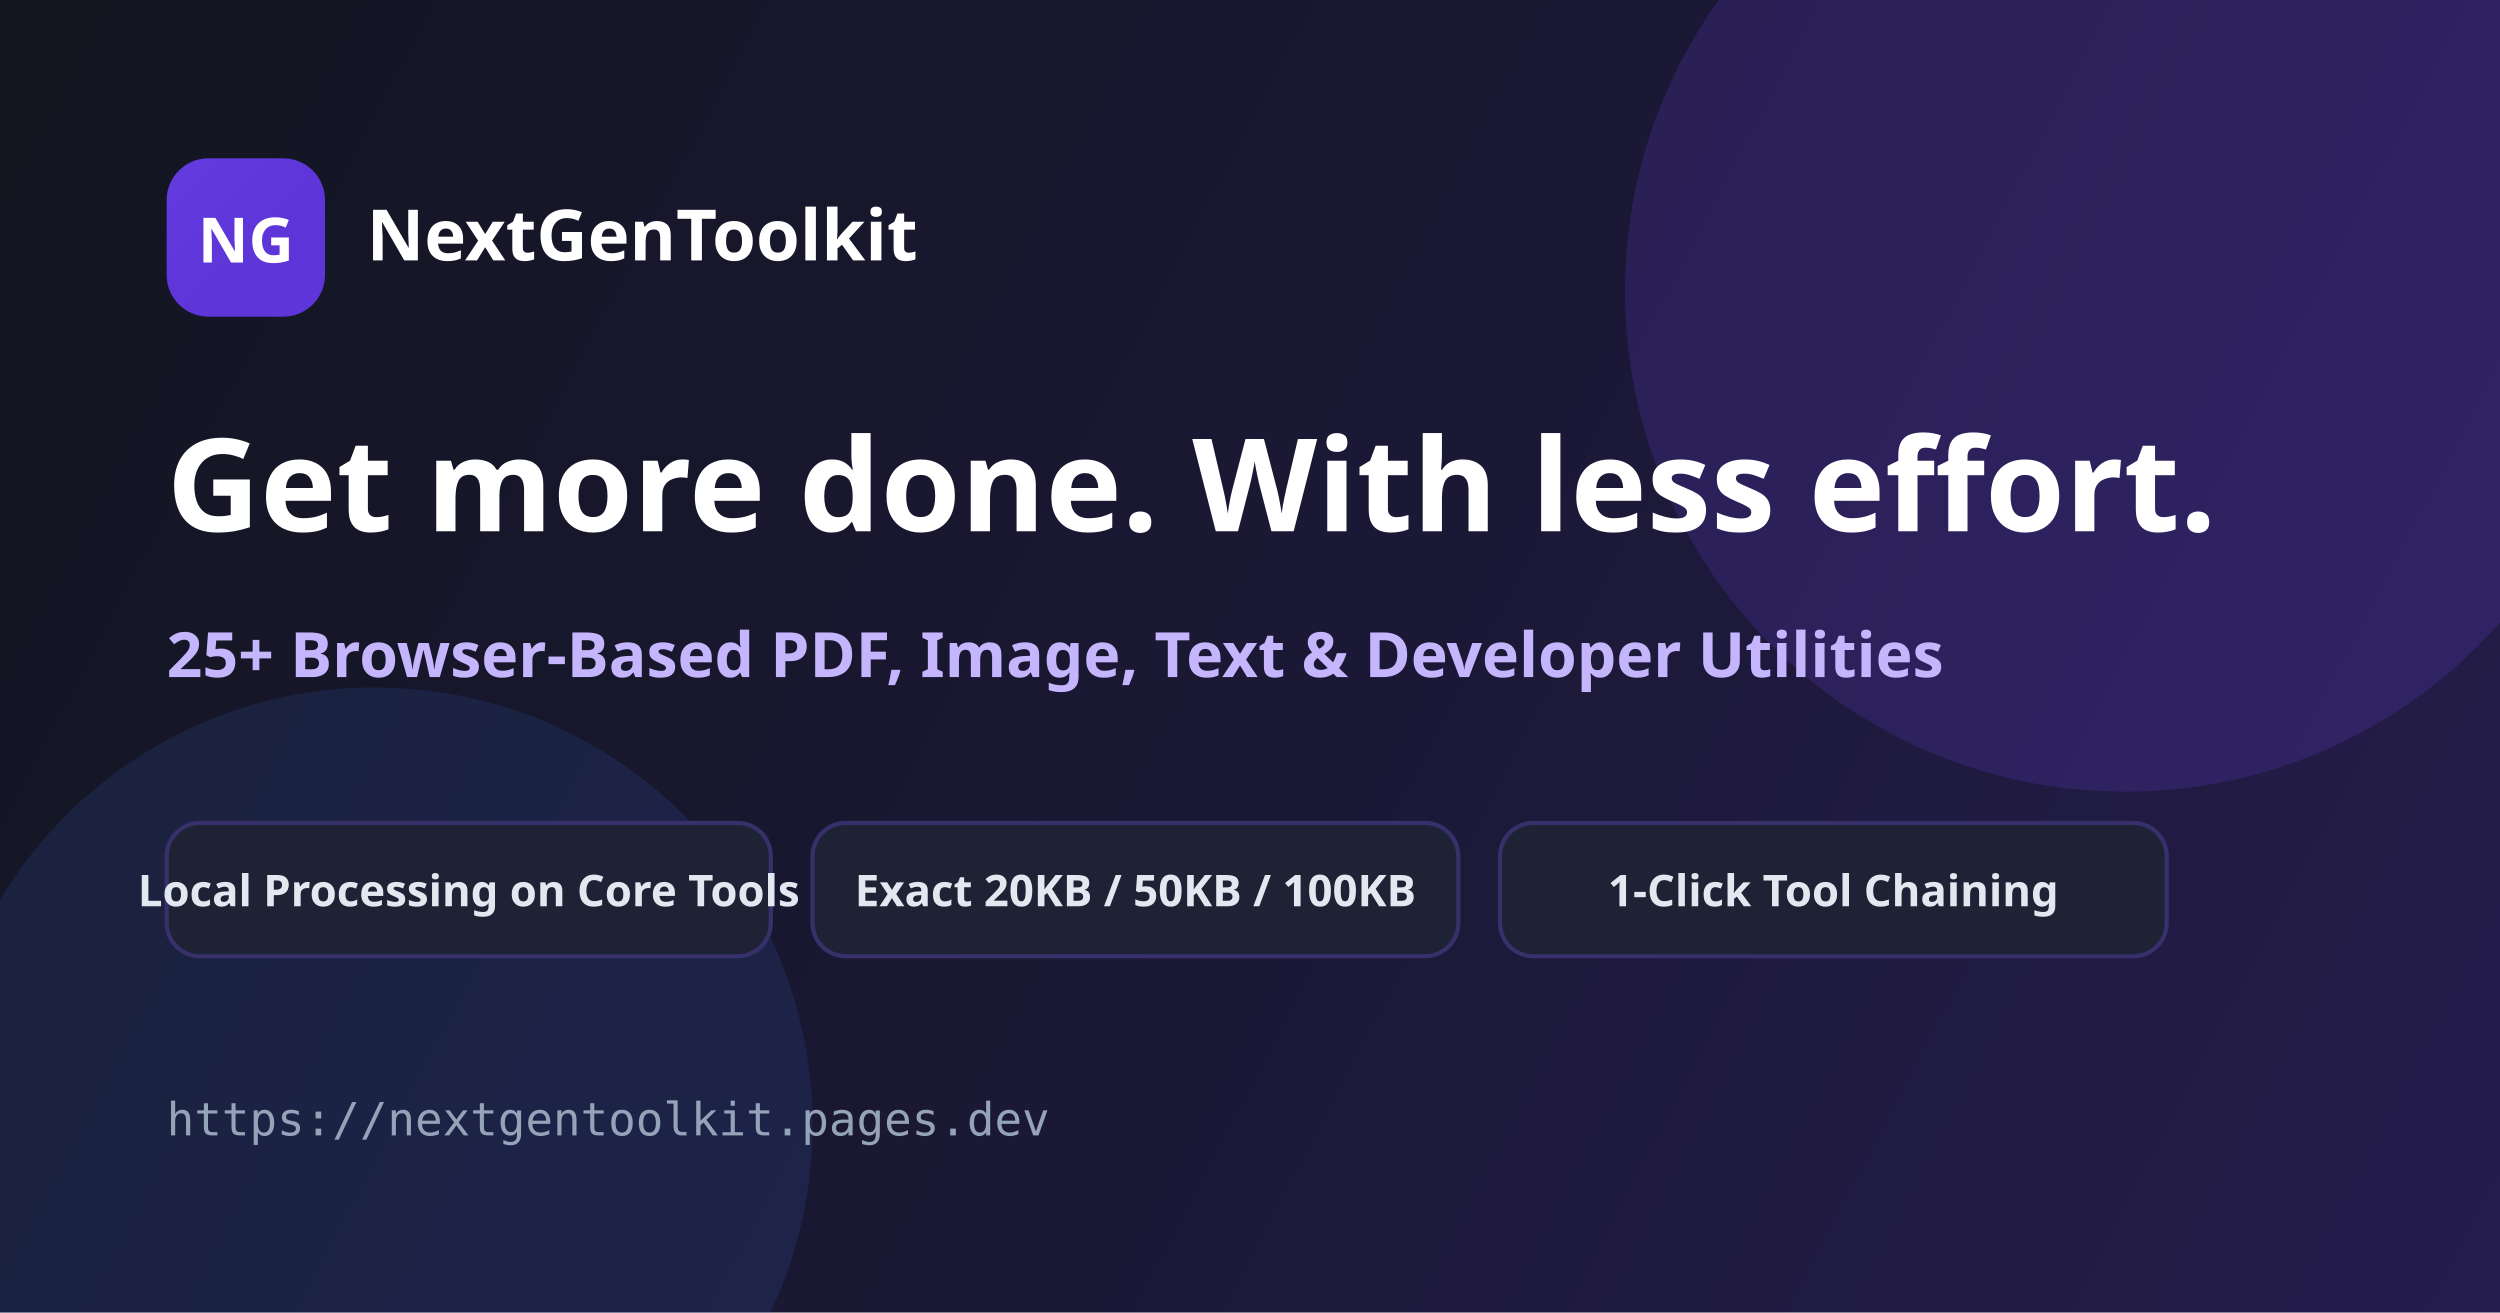
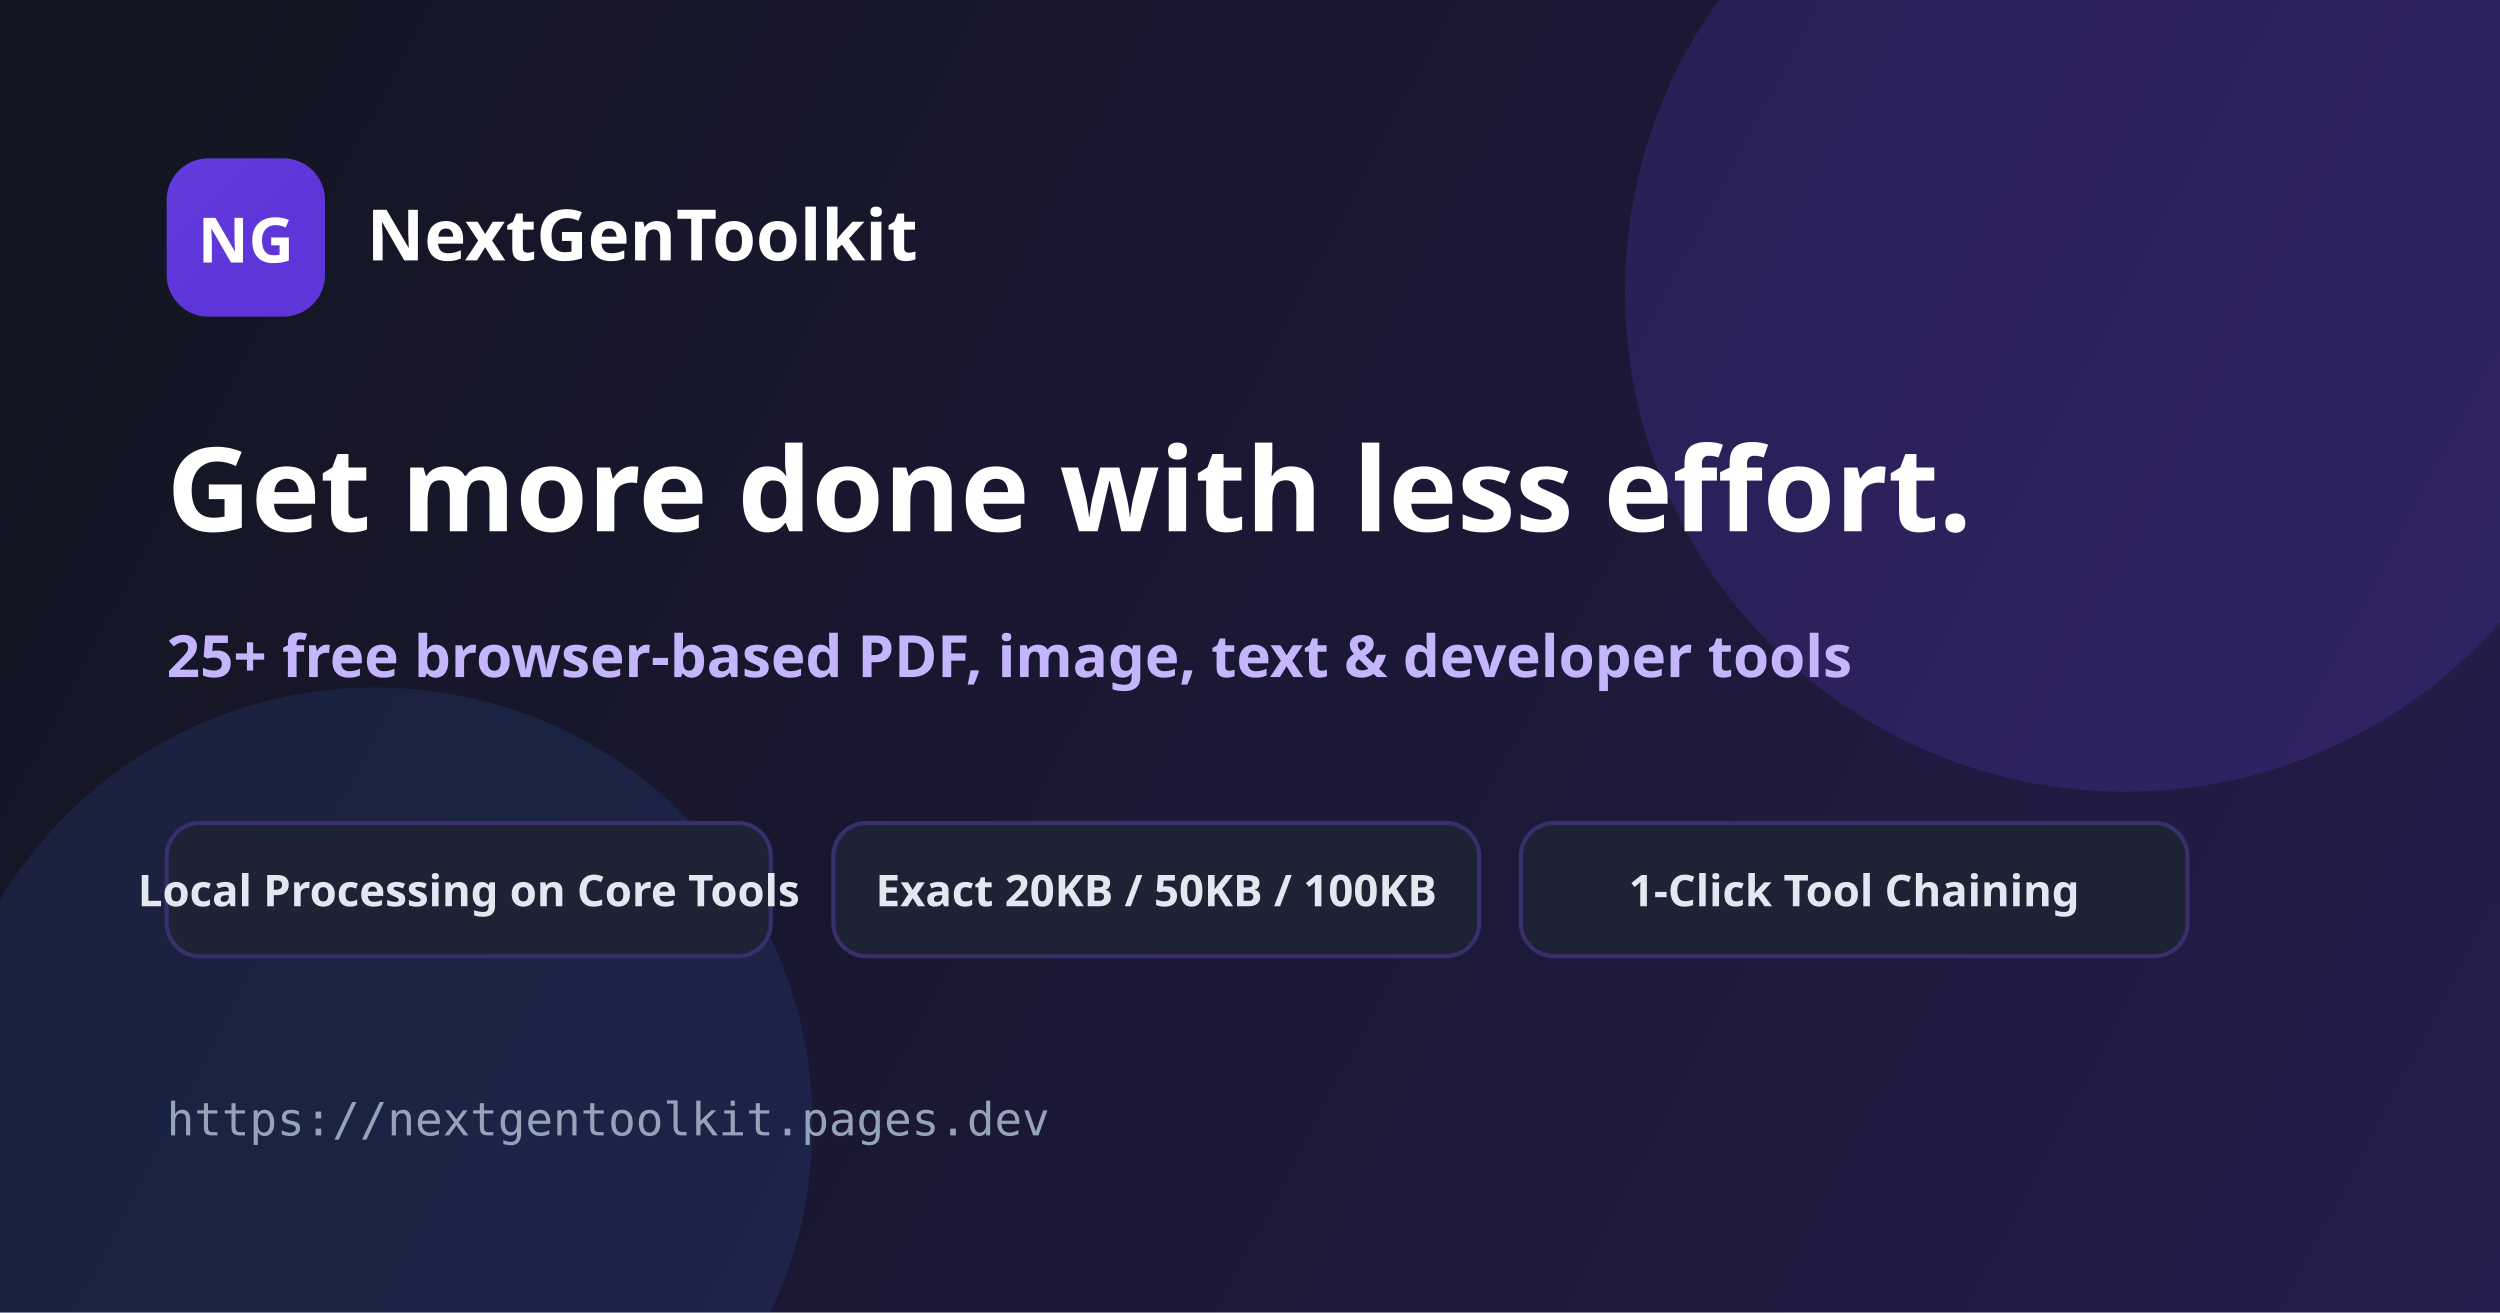
<svg xmlns="http://www.w3.org/2000/svg" viewBox="0 0 1200 630" width="1200" height="630" fill="none">
  <defs>
    <linearGradient id="bg" x1="0" y1="0" x2="1200" y2="630" gradientUnits="userSpaceOnUse">
      <stop offset="0%" stop-color="#131520" />
      <stop offset="55%" stop-color="#1B1836" />
      <stop offset="100%" stop-color="#251D4D" />
    </linearGradient>
    <linearGradient id="badge" x1="0" y1="0" x2="120" y2="120" gradientUnits="userSpaceOnUse">
      <stop offset="0%" stop-color="#7047EB" />
      <stop offset="100%" stop-color="#5E35D9" />
    </linearGradient>
  </defs>
  <rect width="1200" height="630" fill="url(#bg)" />
  <circle cx="1020" cy="140" r="240" fill="#7047EB" fill-opacity="0.18" />
  <circle cx="180" cy="540" r="210" fill="#3B82F6" fill-opacity="0.12" />
  <rect x="80" y="76" width="76" height="76" rx="20" fill="url(#badge)" />
  <text x="118" y="126" text-anchor="middle" fill="#FFFFFF" font-family="system-ui, sans-serif" font-size="30" font-weight="800">NG</text>
  <text x="176" y="125" fill="#FFFFFF" font-family="system-ui, sans-serif" font-size="34" font-weight="800">NextGenToolkit</text>
-   <text x="80" y="255" fill="#FFFFFF" font-family="system-ui, sans-serif" font-size="62" font-weight="800">Get more done. With less effort.</text>
-   <text x="80" y="325" fill="#C4B5FD" font-family="system-ui, sans-serif" font-size="30" font-weight="600">25+ Browser-Based PDF, Image, Text &amp; Developer Utilities</text>
+   <text x="80" y="255" fill="#FFFFFF" font-family="system-ui, sans-serif" font-size="56" font-weight="800">Get more done with less effort.</text>
+   <text x="80" y="325" fill="#C4B5FD" font-family="system-ui, sans-serif" font-size="28" font-weight="600">25+ free browser-based PDF, image, text &amp; developer tools</text>
  <g transform="translate(80, 395)">
    <rect width="290" height="64" rx="16" fill="#1E2235" stroke="#37306B" stroke-width="2" />
    <text x="145" y="40" text-anchor="middle" fill="#E2E8F0" font-family="system-ui, sans-serif" font-size="21" font-weight="700">Local Processing on Core Tools</text>
  </g>
-   <g transform="translate(390, 395)">
+   <g transform="translate(400, 395)">
    <rect width="310" height="64" rx="16" fill="#1E2235" stroke="#37306B" stroke-width="2" />
    <text x="155" y="40" text-anchor="middle" fill="#E2E8F0" font-family="system-ui, sans-serif" font-size="21" font-weight="700">Exact 20KB / 50KB / 100KB</text>
  </g>
-   <g transform="translate(720, 395)">
+   <g transform="translate(730, 395)">
    <rect width="320" height="64" rx="16" fill="#1E2235" stroke="#37306B" stroke-width="2" />
    <text x="160" y="40" text-anchor="middle" fill="#E2E8F0" font-family="system-ui, sans-serif" font-size="21" font-weight="700">1-Click Tool Chaining</text>
  </g>
  <text x="80" y="545" fill="#94A3B8" font-family="monospace" font-size="22">https://nextgentoolkit.pages.dev</text>
</svg>
